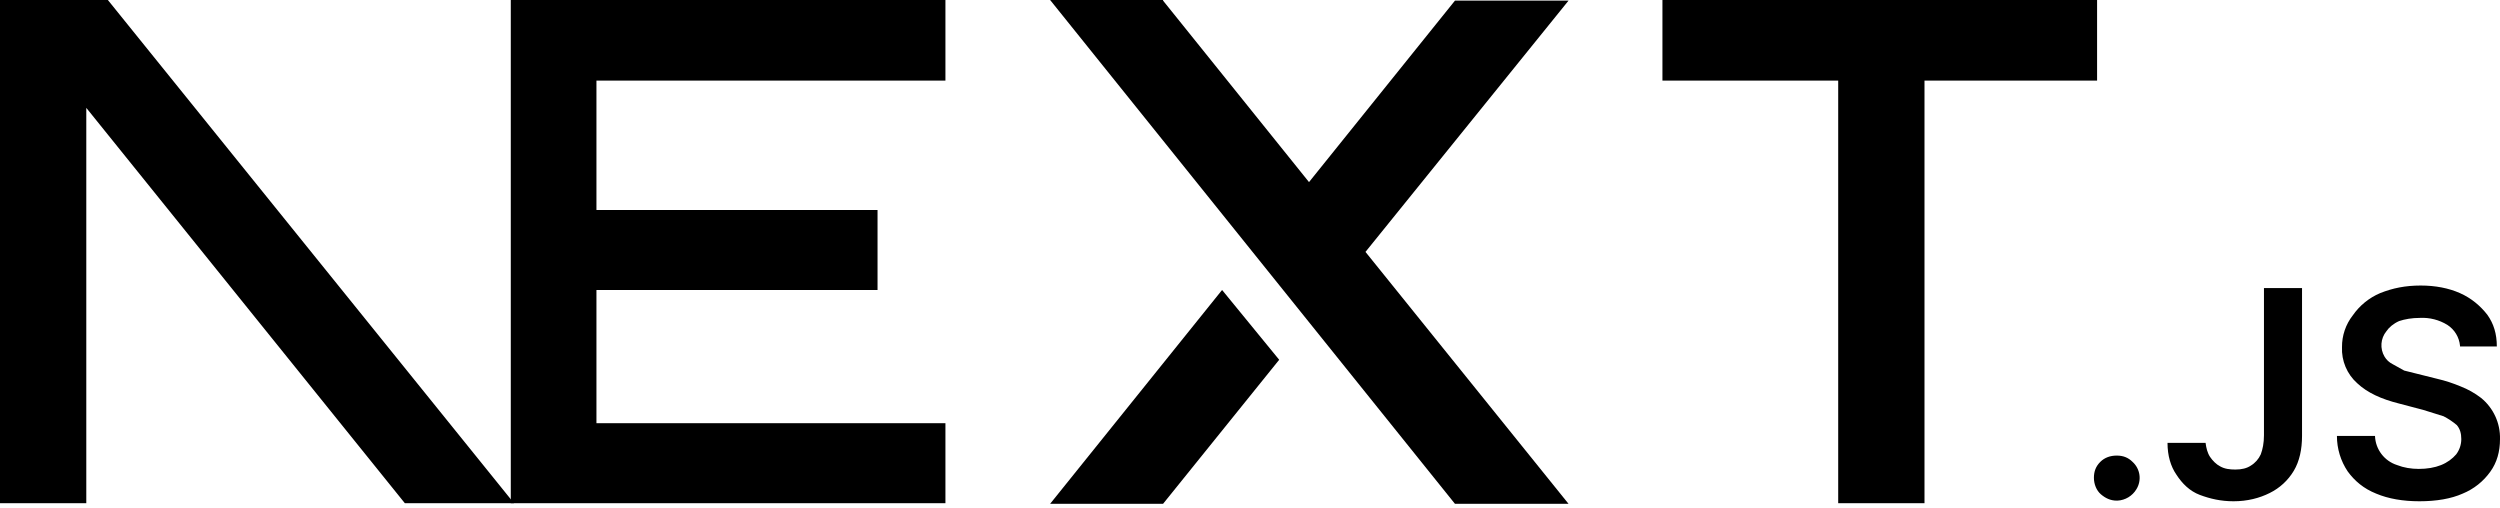
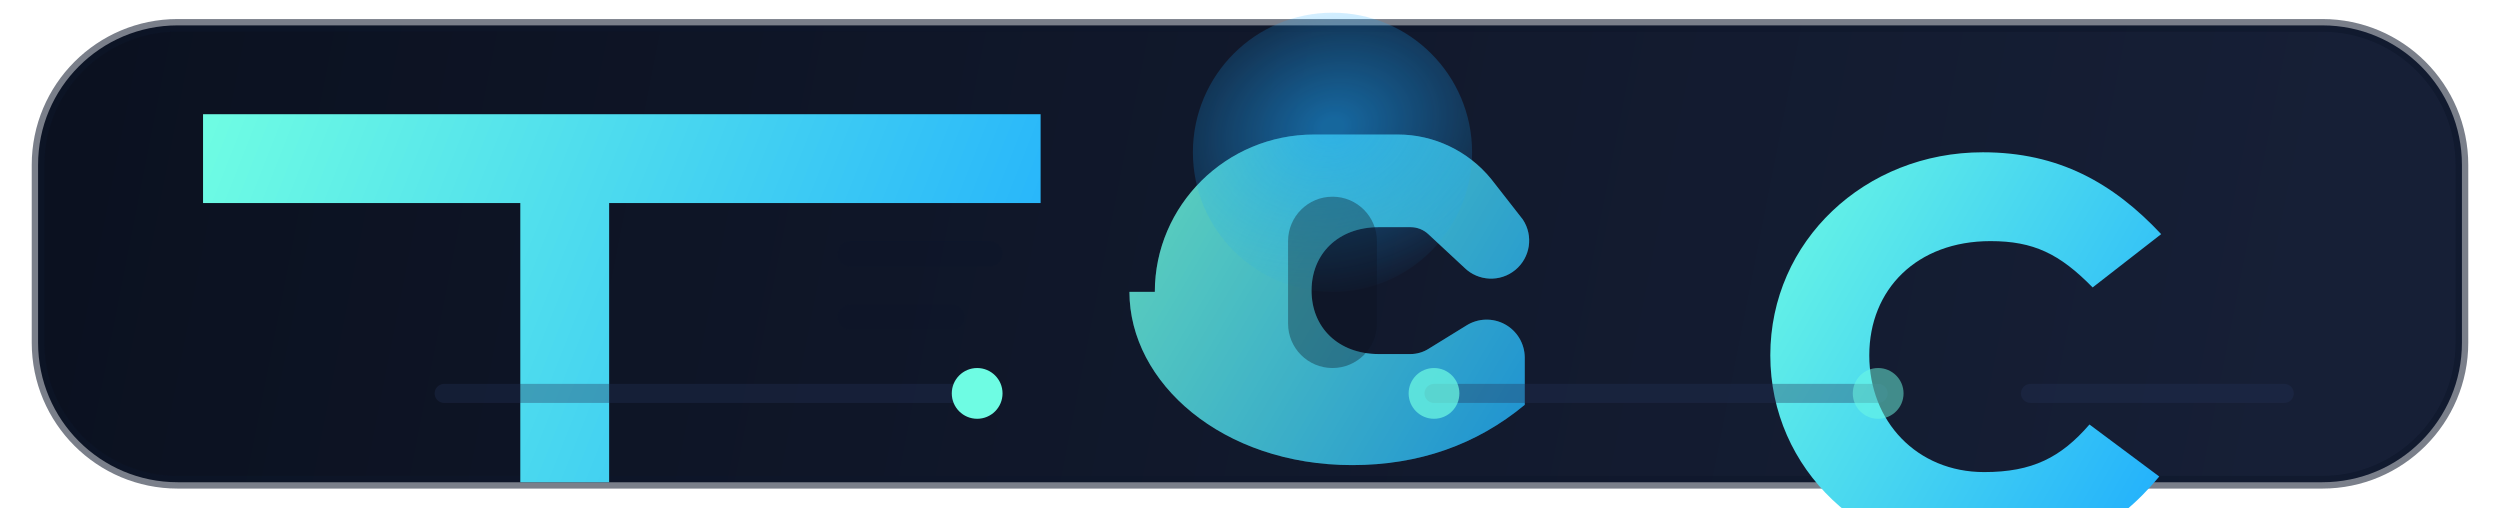
- <svg xmlns="http://www.w3.org/2000/svg" fill="none" viewBox="0 0 394 80">
-   <path fill="#000" d="M262 0h68.5v12.7h-27.2v66.6h-13.6V12.7H262V0ZM149 0v12.7H94v20.4h44.3v12.6H94v21h55v12.6H80.5V0h68.7zm34.3 0h-17.8l63.8 79.4h17.9l-32-39.7 32-39.6h-17.9l-23 28.6-23-28.6zm18.3 56.7-9-11-27.1 33.7h17.8l18.3-22.7z" />
-   <path fill="#000" d="M81 79.3 17 0H0v79.3h13.6V17l50.2 62.3H81Zm252.6-.4c-1 0-1.8-.4-2.5-1s-1.1-1.6-1.1-2.6.3-1.8 1-2.5 1.6-1 2.6-1 1.8.3 2.5 1a3.4 3.4 0 0 1 .6 4.3 3.7 3.7 0 0 1-3 1.8zm23.2-33.5h6v23.3c0 2.1-.4 4-1.3 5.5a9.1 9.1 0 0 1-3.8 3.5c-1.6.8-3.5 1.3-5.7 1.3-2 0-3.7-.4-5.3-1s-2.8-1.8-3.7-3.2c-.9-1.3-1.4-3-1.4-5h6c.1.8.3 1.6.7 2.2s1 1.2 1.6 1.5c.7.4 1.5.5 2.4.5 1 0 1.8-.2 2.4-.6a4 4 0 0 0 1.6-1.8c.3-.8.5-1.8.5-3V45.5zm30.9 9.1a4.4 4.4 0 0 0-2-3.3 7.5 7.5 0 0 0-4.3-1.1c-1.3 0-2.4.2-3.3.5-.9.4-1.6 1-2 1.6a3.5 3.5 0 0 0-.3 4c.3.5.7.9 1.3 1.2l1.8 1 2 .5 3.2.8c1.3.3 2.5.7 3.7 1.2a13 13 0 0 1 3.2 1.8 8.1 8.1 0 0 1 3 6.5c0 2-.5 3.7-1.5 5.1a10 10 0 0 1-4.4 3.5c-1.8.8-4.1 1.2-6.8 1.2-2.6 0-4.9-.4-6.8-1.2-2-.8-3.4-2-4.5-3.5a10 10 0 0 1-1.7-5.6h6a5 5 0 0 0 3.5 4.6c1 .4 2.2.6 3.4.6 1.3 0 2.5-.2 3.5-.6 1-.4 1.8-1 2.4-1.7a4 4 0 0 0 .8-2.4c0-.9-.2-1.6-.7-2.2a11 11 0 0 0-2.1-1.4l-3.2-1-3.8-1c-2.8-.7-5-1.7-6.6-3.2a7.2 7.2 0 0 1-2.4-5.7 8 8 0 0 1 1.7-5 10 10 0 0 1 4.3-3.5c2-.8 4-1.2 6.4-1.2 2.3 0 4.4.4 6.2 1.2 1.8.8 3.2 2 4.3 3.4 1 1.4 1.5 3 1.5 5h-5.8z" />
+ <svg xmlns="http://www.w3.org/2000/svg" viewBox="0 0 394 80" fill="none">
+   <defs>
+     <linearGradient id="banner-bg" x1="14" y1="6" x2="360" y2="74" gradientUnits="userSpaceOnUse">
+       <stop stop-color="#0B1120" />
+       <stop offset="1" stop-color="#161F36" />
+     </linearGradient>
+     <linearGradient id="banner-accent" x1="34" y1="18" x2="176" y2="74" gradientUnits="userSpaceOnUse">
+       <stop stop-color="#6EFCE3" />
+       <stop offset="1" stop-color="#1AA8FF" />
+     </linearGradient>
+     <linearGradient id="banner-shake" x1="184" y1="28" x2="252" y2="68" gradientUnits="userSpaceOnUse">
+       <stop stop-color="#6EFCE3" />
+       <stop offset="1" stop-color="#1AA8FF" />
+     </linearGradient>
+     <linearGradient id="banner-curve" x1="278" y1="22" x2="358" y2="68" gradientUnits="userSpaceOnUse">
+       <stop stop-color="#6EFCE3" />
+       <stop offset="1" stop-color="#1AA8FF" />
+     </linearGradient>
+     <radialGradient id="banner-glow" cx="0" cy="0" r="1" gradientUnits="userSpaceOnUse" gradientTransform="matrix(33.2 -9.6 7.5 26 210 20)">
+       <stop offset=".05" stop-color="#1AA8FF" stop-opacity=".9" />
+       <stop offset="1" stop-color="#1AA8FF" stop-opacity="0" />
+     </radialGradient>
+   </defs>
+   <rect x="6" y="4" width="382" height="72" rx="22" fill="url(#banner-bg)" />
+   <rect x="6" y="4" width="382" height="72" rx="22" stroke="#0C1529" stroke-width="2" opacity=".55" />
+   <path d="M32 18h132v14H96v44H82V32H32z" fill="url(#banner-accent)" />
+   <path d="M182 46c0-13.6 11.2-24.8 25.1-24.8h13.2c5.7 0 11.1 2.6 14.7 7l5 6.4a6 6 0 0 1-9.2 7.6l-5.7-5.3a4.1 4.1 0 0 0-2.8-1.1h-5c-6.4 0-10.6 4.2-10.6 10s4.2 10 10.6 10h5c1 0 2-.3 2.8-.8l6-3.7a6 6 0 0 1 9.2 5v7.5c-7.6 6.3-16.7 9.5-27.2 9.5-20.5 0-35.1-13-35.1-27.3Z" fill="url(#banner-shake)" />
+   <path d="M182 46c0-13.6 11.2-24.8 25.1-24.8h13.2c5.7 0 11.1 2.6 14.7 7l5 6.4a6 6 0 0 1-9.2 7.6l-5.7-5.3a4.1 4.1 0 0 0-2.8-1.1h-5c-6.4 0-10.6 4.2-10.6 10s4.2 10 10.6 10h5c1 0 2-.3 2.8-.8l6-3.7a6 6 0 0 1 9.2 5v7.5c-7.6 6.3-16.7 9.5-27.2 9.5-20.5 0-35.1-13-35.1-27.3Z" fill="#0C1529" opacity=".2" />
+   <path d="M312.5 24c-18.6 0-33.5 14-33.5 32s14.9 32 33.5 32c12.5 0 20.9-4.6 27.8-12.9l-11-8.2c-4.5 5.2-9 7.5-16.6 7.5-10.6 0-18.1-8-18.1-18.4S302.1 38 313.7 38c6.8 0 10.9 2 16.1 7.3l10.8-8.4C333 28.8 324.4 24 312.5 24Z" fill="url(#banner-curve)" />
+   <circle cx="210" cy="24" r="22" fill="url(#banner-glow)" opacity=".6" />
+   <path d="M70 62h84M226 62h70M320 62h40" stroke="#233055" stroke-width="3" stroke-linecap="round" opacity=".35" />
+   <circle cx="154" cy="62" r="4" fill="#6EFCE3" />
+   <circle cx="226" cy="62" r="4" fill="#6EFCE3" opacity=".7" />
+   <circle cx="296" cy="62" r="4" fill="#6EFCE3" opacity=".5" />
+   <path d="M134 40h22M134 50h16" stroke="#0C1529" stroke-width="4" stroke-linecap="round" opacity=".35" />
+   <path d="M210 31a7 7 0 0 1 7 7v13a7 7 0 0 1-7 7 7 7 0 0 1-7-7V38a7 7 0 0 1 7-7Z" fill="#0B1020" opacity=".35" />
</svg>
